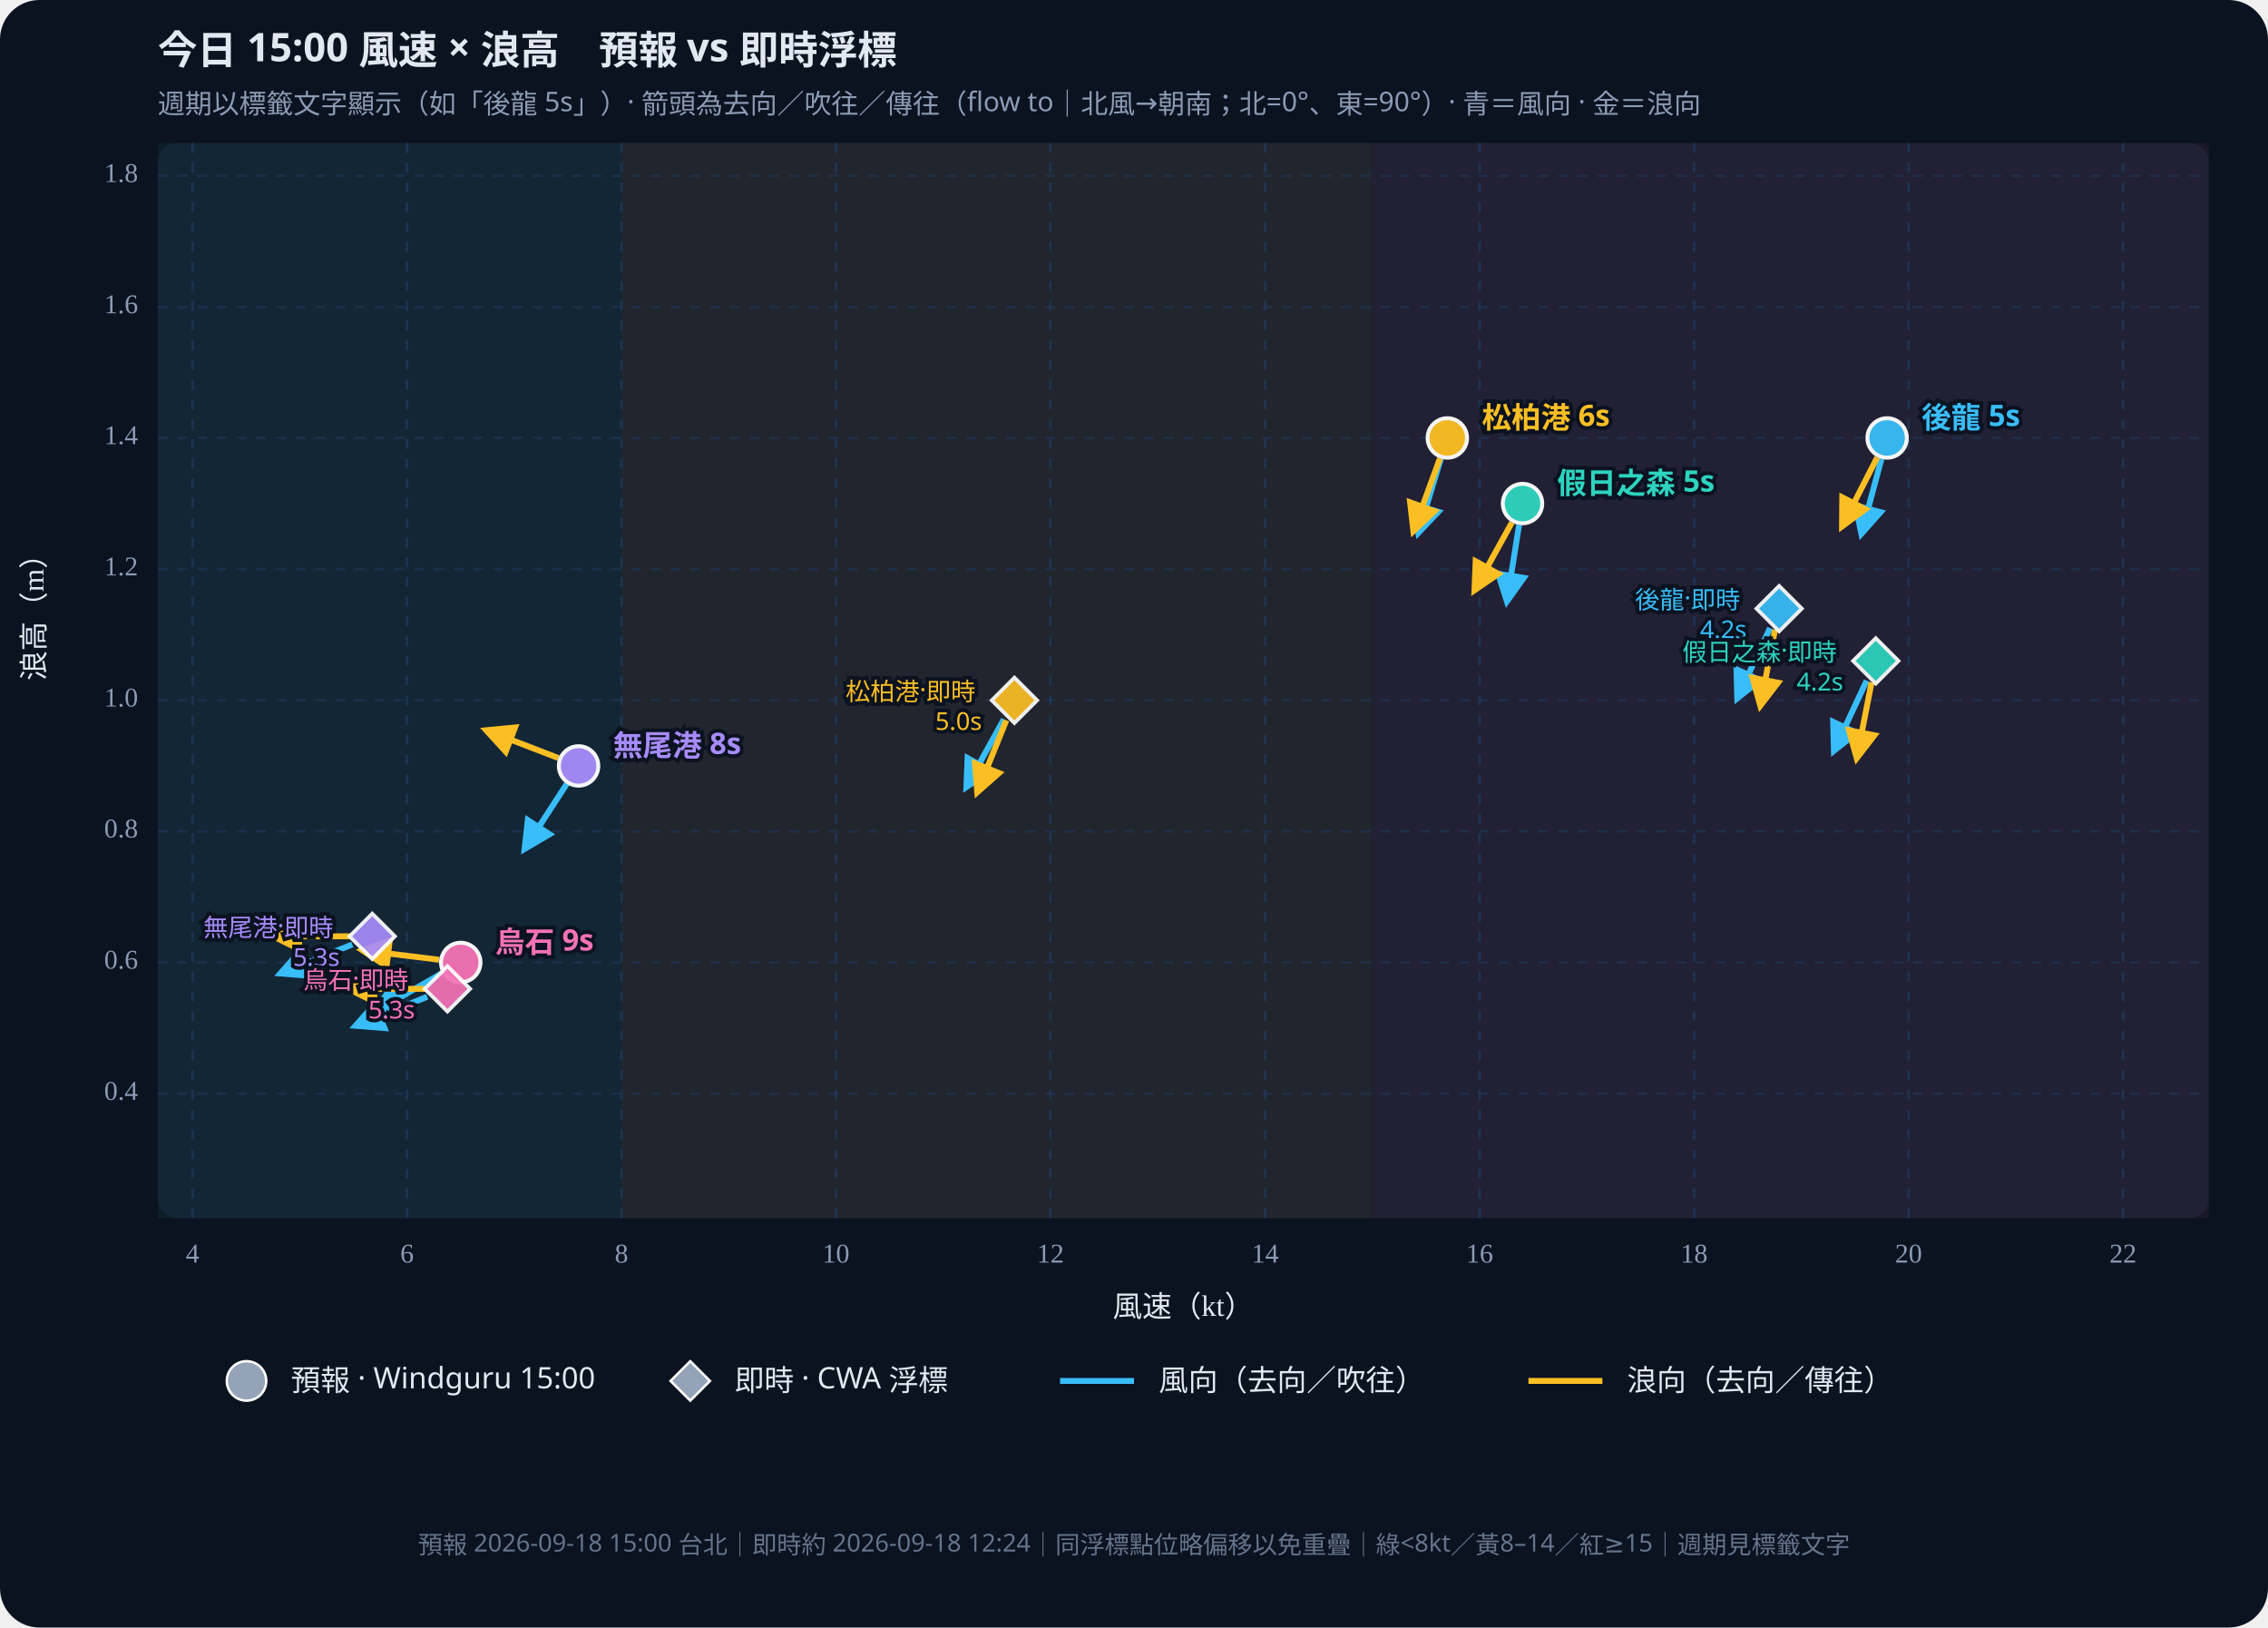
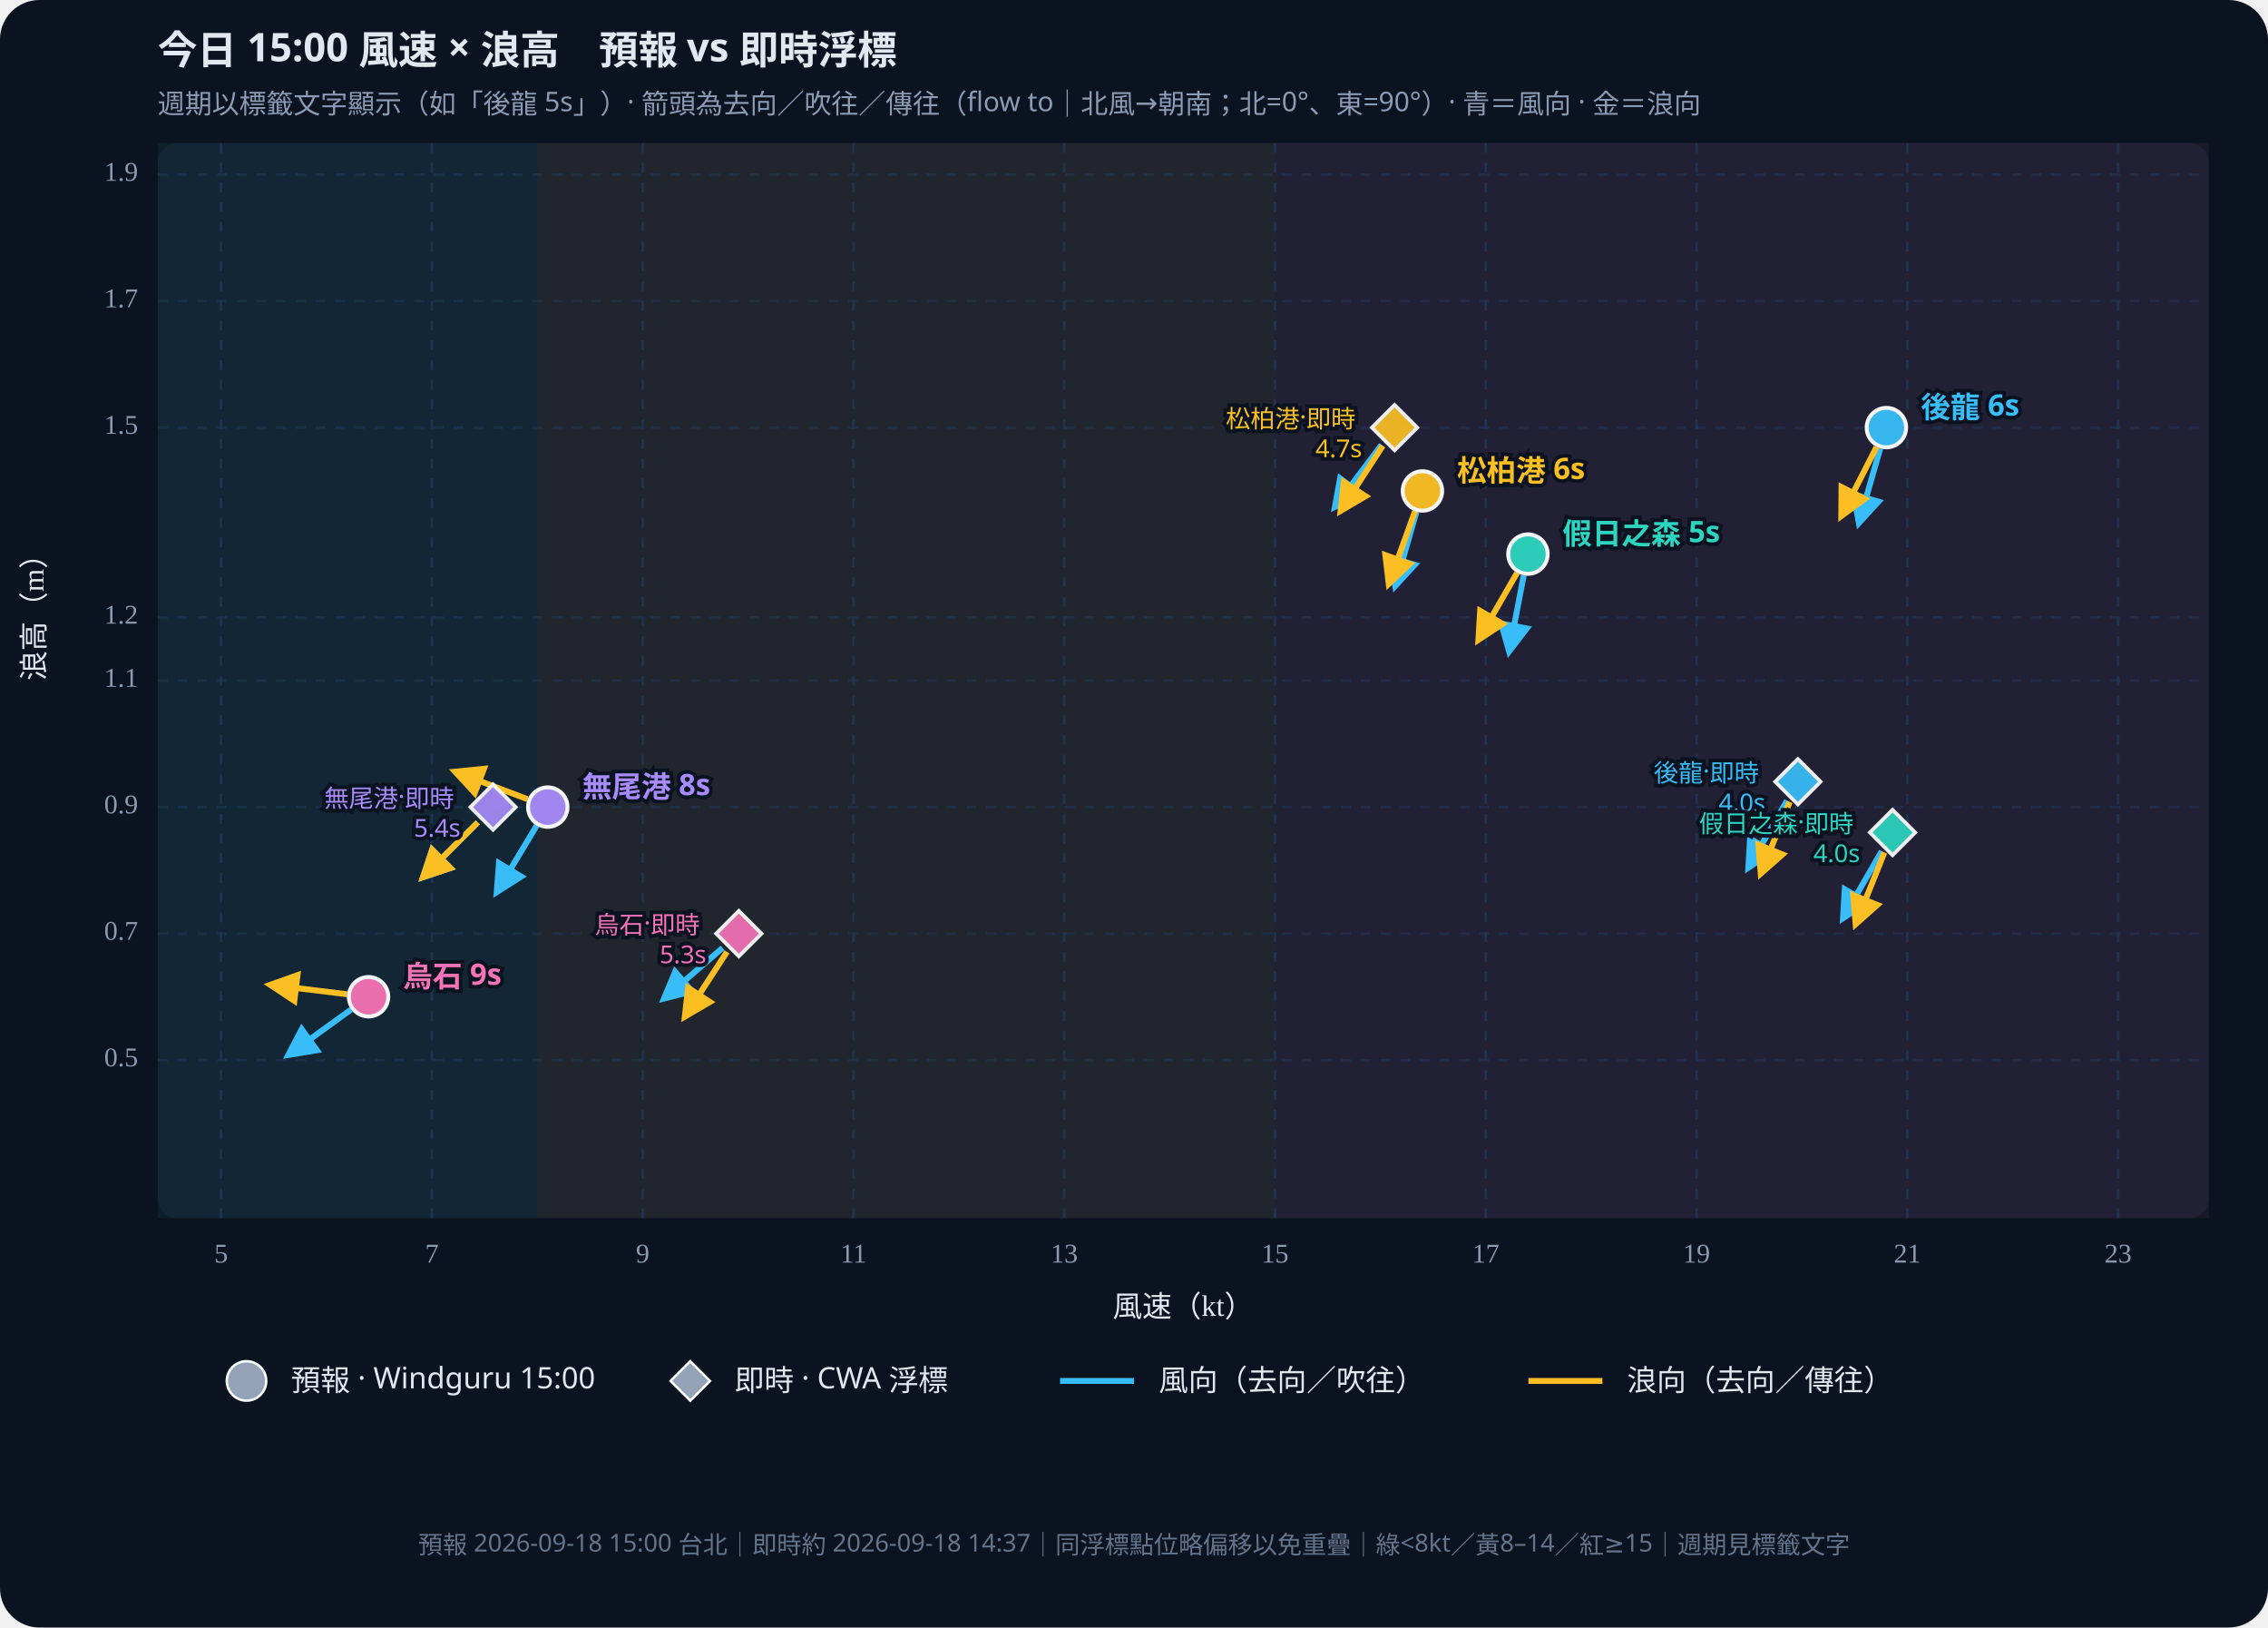
<svg xmlns="http://www.w3.org/2000/svg" viewBox="0 0 920 660" role="img" aria-label="今日15時風速與浪高散佈圖，標籤含波浪週期，含風向與浪向箭頭（去向）" style="width:100%;height:auto;display:block">
  <rect width="920" height="660" fill="#0b1220" rx="16" />
  <rect x="64" y="58" width="832" height="436" fill="#111a2e" rx="8" />
-   <rect x="64.0" y="58" width="188.1" height="436" fill="#34d399" opacity="0.07" />
-   <rect x="252.1" y="58" width="304.5" height="436" fill="#fbbf24" opacity="0.07" />
-   <rect x="556.7" y="58" width="339.3" height="436" fill="#fb7185" opacity="0.07" />
+   <rect x="64.0" y="58" width="153.9" height="436" fill="#34d399" opacity="0.07" />
+   <rect x="217.9" y="58" width="299.3" height="436" fill="#fbbf24" opacity="0.07" />
+   <rect x="517.2" y="58" width="378.8" height="436" fill="#fb7185" opacity="0.07" />
  <defs>
    <marker id="arrow-38bdf8" viewBox="0 0 10 10" refX="8" refY="5" markerWidth="6" markerHeight="6" orient="auto-start-reverse">
      <path d="M0,0 L10,5 L0,10 z" fill="#38bdf8" />
    </marker>
    <marker id="arrow-fbbf24" viewBox="0 0 10 10" refX="8" refY="5" markerWidth="6" markerHeight="6" orient="auto-start-reverse">
      <path d="M0,0 L10,5 L0,10 z" fill="#fbbf24" />
    </marker>
  </defs>
  <text x="64" y="26" fill="#e2e8f0" font-size="16" font-weight="700" font-family="Noto Sans TC,system-ui,sans-serif">今日 15:00 風速 × 浪高　預報 vs 即時浮標</text>
  <text x="64" y="46" fill="#8b9bb4" font-size="11" font-family="Noto Sans TC,system-ui,sans-serif">週期以標籤文字顯示（如「後龍 5s」）· 箭頭為去向／吹往／傳往（flow to｜北風→朝南；北=0°、東=90°）· 青＝風向 · 金＝浪向</text>
-   <line x1="78.1" y1="58" x2="78.1" y2="494" stroke="#1e3a5f" stroke-dasharray="4 4" opacity="0.7" />
-   <text x="78.1" y="512" text-anchor="middle" fill="#8b9bb4" font-size="11">4</text>
-   <line x1="165.1" y1="58" x2="165.1" y2="494" stroke="#1e3a5f" stroke-dasharray="4 4" opacity="0.7" />
-   <text x="165.1" y="512" text-anchor="middle" fill="#8b9bb4" font-size="11">6</text>
-   <line x1="252.1" y1="58" x2="252.1" y2="494" stroke="#1e3a5f" stroke-dasharray="4 4" opacity="0.7" />
-   <text x="252.1" y="512" text-anchor="middle" fill="#8b9bb4" font-size="11">8</text>
-   <line x1="339.1" y1="58" x2="339.1" y2="494" stroke="#1e3a5f" stroke-dasharray="4 4" opacity="0.7" />
-   <text x="339.1" y="512" text-anchor="middle" fill="#8b9bb4" font-size="11">10</text>
-   <line x1="426.1" y1="58" x2="426.1" y2="494" stroke="#1e3a5f" stroke-dasharray="4 4" opacity="0.7" />
-   <text x="426.1" y="512" text-anchor="middle" fill="#8b9bb4" font-size="11">12</text>
-   <line x1="513.2" y1="58" x2="513.2" y2="494" stroke="#1e3a5f" stroke-dasharray="4 4" opacity="0.7" />
-   <text x="513.2" y="512" text-anchor="middle" fill="#8b9bb4" font-size="11">14</text>
-   <line x1="600.2" y1="58" x2="600.2" y2="494" stroke="#1e3a5f" stroke-dasharray="4 4" opacity="0.7" />
-   <text x="600.2" y="512" text-anchor="middle" fill="#8b9bb4" font-size="11">16</text>
-   <line x1="687.2" y1="58" x2="687.2" y2="494" stroke="#1e3a5f" stroke-dasharray="4 4" opacity="0.7" />
-   <text x="687.2" y="512" text-anchor="middle" fill="#8b9bb4" font-size="11">18</text>
-   <line x1="774.2" y1="58" x2="774.2" y2="494" stroke="#1e3a5f" stroke-dasharray="4 4" opacity="0.7" />
-   <text x="774.2" y="512" text-anchor="middle" fill="#8b9bb4" font-size="11">20</text>
-   <line x1="861.2" y1="58" x2="861.2" y2="494" stroke="#1e3a5f" stroke-dasharray="4 4" opacity="0.7" />
-   <text x="861.2" y="512" text-anchor="middle" fill="#8b9bb4" font-size="11">22</text>
-   <line x1="64" y1="443.5" x2="896" y2="443.5" stroke="#1e3a5f" stroke-dasharray="4 4" opacity="0.5" />
-   <text x="56" y="443.5" text-anchor="end" dominant-baseline="middle" fill="#8b9bb4" font-size="11">0.4</text>
-   <line x1="64" y1="390.3" x2="896" y2="390.3" stroke="#1e3a5f" stroke-dasharray="4 4" opacity="0.5" />
-   <text x="56" y="390.3" text-anchor="end" dominant-baseline="middle" fill="#8b9bb4" font-size="11">0.6</text>
-   <line x1="64" y1="337.1" x2="896" y2="337.1" stroke="#1e3a5f" stroke-dasharray="4 4" opacity="0.5" />
-   <text x="56" y="337.1" text-anchor="end" dominant-baseline="middle" fill="#8b9bb4" font-size="11">0.8</text>
-   <line x1="64" y1="284.0" x2="896" y2="284.0" stroke="#1e3a5f" stroke-dasharray="4 4" opacity="0.5" />
-   <text x="56" y="284.0" text-anchor="end" dominant-baseline="middle" fill="#8b9bb4" font-size="11">1.0</text>
-   <line x1="64" y1="230.8" x2="896" y2="230.8" stroke="#1e3a5f" stroke-dasharray="4 4" opacity="0.5" />
-   <text x="56" y="230.8" text-anchor="end" dominant-baseline="middle" fill="#8b9bb4" font-size="11">1.2</text>
-   <line x1="64" y1="177.6" x2="896" y2="177.6" stroke="#1e3a5f" stroke-dasharray="4 4" opacity="0.5" />
-   <text x="56" y="177.6" text-anchor="end" dominant-baseline="middle" fill="#8b9bb4" font-size="11">1.4</text>
-   <line x1="64" y1="124.5" x2="896" y2="124.5" stroke="#1e3a5f" stroke-dasharray="4 4" opacity="0.5" />
-   <text x="56" y="124.5" text-anchor="end" dominant-baseline="middle" fill="#8b9bb4" font-size="11">1.6</text>
-   <line x1="64" y1="71.3" x2="896" y2="71.3" stroke="#1e3a5f" stroke-dasharray="4 4" opacity="0.5" />
-   <text x="56" y="71.3" text-anchor="end" dominant-baseline="middle" fill="#8b9bb4" font-size="11">1.8</text>
+   <line x1="89.7" y1="58" x2="89.7" y2="494" stroke="#1e3a5f" stroke-dasharray="4 4" opacity="0.7" />
+   <text x="89.7" y="512" text-anchor="middle" fill="#8b9bb4" font-size="11">5</text>
+   <line x1="175.2" y1="58" x2="175.2" y2="494" stroke="#1e3a5f" stroke-dasharray="4 4" opacity="0.7" />
+   <text x="175.2" y="512" text-anchor="middle" fill="#8b9bb4" font-size="11">7</text>
+   <line x1="260.7" y1="58" x2="260.7" y2="494" stroke="#1e3a5f" stroke-dasharray="4 4" opacity="0.7" />
+   <text x="260.7" y="512" text-anchor="middle" fill="#8b9bb4" font-size="11">9</text>
+   <line x1="346.2" y1="58" x2="346.2" y2="494" stroke="#1e3a5f" stroke-dasharray="4 4" opacity="0.7" />
+   <text x="346.2" y="512" text-anchor="middle" fill="#8b9bb4" font-size="11">11</text>
+   <line x1="431.7" y1="58" x2="431.7" y2="494" stroke="#1e3a5f" stroke-dasharray="4 4" opacity="0.7" />
+   <text x="431.7" y="512" text-anchor="middle" fill="#8b9bb4" font-size="11">13</text>
+   <line x1="517.2" y1="58" x2="517.2" y2="494" stroke="#1e3a5f" stroke-dasharray="4 4" opacity="0.7" />
+   <text x="517.2" y="512" text-anchor="middle" fill="#8b9bb4" font-size="11">15</text>
+   <line x1="602.7" y1="58" x2="602.7" y2="494" stroke="#1e3a5f" stroke-dasharray="4 4" opacity="0.7" />
+   <text x="602.7" y="512" text-anchor="middle" fill="#8b9bb4" font-size="11">17</text>
+   <line x1="688.2" y1="58" x2="688.2" y2="494" stroke="#1e3a5f" stroke-dasharray="4 4" opacity="0.7" />
+   <text x="688.2" y="512" text-anchor="middle" fill="#8b9bb4" font-size="11">19</text>
+   <line x1="773.7" y1="58" x2="773.7" y2="494" stroke="#1e3a5f" stroke-dasharray="4 4" opacity="0.7" />
+   <text x="773.7" y="512" text-anchor="middle" fill="#8b9bb4" font-size="11">21</text>
+   <line x1="859.2" y1="58" x2="859.2" y2="494" stroke="#1e3a5f" stroke-dasharray="4 4" opacity="0.7" />
+   <text x="859.2" y="512" text-anchor="middle" fill="#8b9bb4" font-size="11">23</text>
+   <line x1="64" y1="429.9" x2="896" y2="429.9" stroke="#1e3a5f" stroke-dasharray="4 4" opacity="0.5" />
+   <text x="56" y="429.9" text-anchor="end" dominant-baseline="middle" fill="#8b9bb4" font-size="11">0.5</text>
+   <line x1="64" y1="378.6" x2="896" y2="378.6" stroke="#1e3a5f" stroke-dasharray="4 4" opacity="0.5" />
+   <text x="56" y="378.6" text-anchor="end" dominant-baseline="middle" fill="#8b9bb4" font-size="11">0.7</text>
+   <line x1="64" y1="327.3" x2="896" y2="327.3" stroke="#1e3a5f" stroke-dasharray="4 4" opacity="0.5" />
+   <text x="56" y="327.3" text-anchor="end" dominant-baseline="middle" fill="#8b9bb4" font-size="11">0.9</text>
+   <line x1="64" y1="276.0" x2="896" y2="276.0" stroke="#1e3a5f" stroke-dasharray="4 4" opacity="0.5" />
+   <text x="56" y="276.0" text-anchor="end" dominant-baseline="middle" fill="#8b9bb4" font-size="11">1.1</text>
+   <line x1="64" y1="250.4" x2="896" y2="250.4" stroke="#1e3a5f" stroke-dasharray="4 4" opacity="0.5" />
+   <text x="56" y="250.4" text-anchor="end" dominant-baseline="middle" fill="#8b9bb4" font-size="11">1.2</text>
+   <line x1="64" y1="173.4" x2="896" y2="173.4" stroke="#1e3a5f" stroke-dasharray="4 4" opacity="0.5" />
+   <text x="56" y="173.4" text-anchor="end" dominant-baseline="middle" fill="#8b9bb4" font-size="11">1.5</text>
+   <line x1="64" y1="122.1" x2="896" y2="122.1" stroke="#1e3a5f" stroke-dasharray="4 4" opacity="0.5" />
+   <text x="56" y="122.1" text-anchor="end" dominant-baseline="middle" fill="#8b9bb4" font-size="11">1.7</text>
+   <line x1="64" y1="70.8" x2="896" y2="70.8" stroke="#1e3a5f" stroke-dasharray="4 4" opacity="0.5" />
+   <text x="56" y="70.8" text-anchor="end" dominant-baseline="middle" fill="#8b9bb4" font-size="11">1.9</text>
  <text x="480.0" y="534" text-anchor="middle" fill="#e2e8f0" font-size="12">風速（kt）</text>
  <text x="18" y="276.0" fill="#e2e8f0" font-size="12" transform="rotate(-90 18 276.0)">浪高（m）</text>
-   <line x1="763.2" y1="186.1" x2="755.1" y2="216.3" stroke="#38bdf8" stroke-width="2.4" marker-end="url(#arrow-38bdf8)" />
-   <line x1="761.5" y1="185.5" x2="747.3" y2="213.3" stroke="#fbbf24" stroke-width="2.4" marker-end="url(#arrow-fbbf24)" />
-   <circle cx="765.5" cy="177.6" r="8.0" fill="#38bdf8" stroke="#fff" stroke-width="1.6" opacity="0.95" />
-   <text x="779.5" y="173.6" text-anchor="start" fill="#38bdf8" font-size="12" font-weight="700" font-family="Noto Sans TC,system-ui,sans-serif" stroke="#0b1220" stroke-width="3" paint-order="stroke">後龍 5s</text>
-   <line x1="616.2" y1="212.9" x2="611.3" y2="243.7" stroke="#38bdf8" stroke-width="2.4" marker-end="url(#arrow-38bdf8)" />
-   <line x1="613.3" y1="211.9" x2="598.2" y2="239.2" stroke="#fbbf24" stroke-width="2.4" marker-end="url(#arrow-fbbf24)" />
-   <circle cx="617.6" cy="204.2" r="8.0" fill="#2dd4bf" stroke="#fff" stroke-width="1.6" opacity="0.95" />
-   <text x="631.6" y="200.2" text-anchor="start" fill="#2dd4bf" font-size="12" font-weight="700" font-family="Noto Sans TC,system-ui,sans-serif" stroke="#0b1220" stroke-width="3" paint-order="stroke">假日之森 5s</text>
-   <line x1="584.5" y1="186.0" x2="575.4" y2="215.9" stroke="#38bdf8" stroke-width="2.4" marker-end="url(#arrow-38bdf8)" />
-   <line x1="584.1" y1="185.9" x2="573.4" y2="215.2" stroke="#fbbf24" stroke-width="2.4" marker-end="url(#arrow-fbbf24)" />
-   <circle cx="587.1" cy="177.6" r="8.0" fill="#fbbf24" stroke="#fff" stroke-width="1.6" opacity="0.95" />
-   <text x="601.1" y="173.6" text-anchor="start" fill="#fbbf24" font-size="12" font-weight="700" font-family="Noto Sans TC,system-ui,sans-serif" stroke="#0b1220" stroke-width="3" paint-order="stroke">松柏港 6s</text>
-   <line x1="229.9" y1="317.9" x2="212.9" y2="344.1" stroke="#38bdf8" stroke-width="2.4" marker-end="url(#arrow-38bdf8)" />
-   <line x1="226.5" y1="307.4" x2="197.4" y2="296.2" stroke="#fbbf24" stroke-width="2.4" marker-end="url(#arrow-fbbf24)" />
-   <circle cx="234.7" cy="310.6" r="8.0" fill="#a78bfa" stroke="#fff" stroke-width="1.6" opacity="0.95" />
-   <text x="248.7" y="306.6" text-anchor="start" fill="#a78bfa" font-size="12" font-weight="700" font-family="Noto Sans TC,system-ui,sans-serif" stroke="#0b1220" stroke-width="3" paint-order="stroke">無尾港 8s</text>
-   <line x1="179.2" y1="394.7" x2="152.2" y2="410.3" stroke="#38bdf8" stroke-width="2.4" marker-end="url(#arrow-38bdf8)" />
-   <line x1="178.1" y1="389.2" x2="147.2" y2="385.4" stroke="#fbbf24" stroke-width="2.4" marker-end="url(#arrow-fbbf24)" />
-   <circle cx="186.9" cy="390.3" r="8.0" fill="#f472b6" stroke="#fff" stroke-width="1.6" opacity="0.95" />
-   <text x="200.9" y="386.3" text-anchor="start" fill="#f472b6" font-size="12" font-weight="700" font-family="Noto Sans TC,system-ui,sans-serif" stroke="#0b1220" stroke-width="3" paint-order="stroke">烏石 9s</text>
-   <line x1="718.0" y1="254.7" x2="704.8" y2="283.0" stroke="#38bdf8" stroke-width="2.4" marker-end="url(#arrow-38bdf8)" />
-   <line x1="720.0" y1="255.4" x2="714.1" y2="286.0" stroke="#fbbf24" stroke-width="2.4" marker-end="url(#arrow-fbbf24)" />
-   <polygon points="721.7,237.6 730.9,246.8 721.7,256.0 712.5,246.8" fill="#38bdf8" stroke="#fff" stroke-width="1.5" opacity="0.92" />
-   <text x="708.5" y="246.8" text-anchor="end" fill="#38bdf8" font-size="10" font-family="Noto Sans TC,system-ui,sans-serif" stroke="#0b1220" stroke-width="3" paint-order="stroke">
-     <tspan x="708.5" dy="0">後龍·即時</tspan>
-     <tspan x="708.5" dy="12">4.2s</tspan>
+   <line x1="762.7" y1="181.9" x2="754.1" y2="211.9" stroke="#38bdf8" stroke-width="2.4" marker-end="url(#arrow-38bdf8)" />
+   <line x1="761.2" y1="181.3" x2="747.0" y2="209.1" stroke="#fbbf24" stroke-width="2.4" marker-end="url(#arrow-fbbf24)" />
+   <circle cx="765.2" cy="173.4" r="8.0" fill="#38bdf8" stroke="#fff" stroke-width="1.6" opacity="0.95" />
+   <text x="779.2" y="169.4" text-anchor="start" fill="#38bdf8" font-size="12" font-weight="700" font-family="Noto Sans TC,system-ui,sans-serif" stroke="#0b1220" stroke-width="3" paint-order="stroke">後龍 6s</text>
+   <line x1="618.1" y1="233.3" x2="612.2" y2="264.0" stroke="#38bdf8" stroke-width="2.4" marker-end="url(#arrow-38bdf8)" />
+   <line x1="615.4" y1="232.3" x2="599.8" y2="259.3" stroke="#fbbf24" stroke-width="2.4" marker-end="url(#arrow-fbbf24)" />
+   <circle cx="619.8" cy="224.7" r="8.0" fill="#2dd4bf" stroke="#fff" stroke-width="1.6" opacity="0.95" />
+   <text x="633.8" y="220.7" text-anchor="start" fill="#2dd4bf" font-size="12" font-weight="700" font-family="Noto Sans TC,system-ui,sans-serif" stroke="#0b1220" stroke-width="3" paint-order="stroke">假日之森 5s</text>
+   <line x1="574.6" y1="207.5" x2="566.0" y2="237.5" stroke="#38bdf8" stroke-width="2.4" marker-end="url(#arrow-38bdf8)" />
+   <line x1="574.0" y1="207.3" x2="563.4" y2="236.6" stroke="#fbbf24" stroke-width="2.4" marker-end="url(#arrow-fbbf24)" />
+   <circle cx="577.0" cy="199.1" r="8.0" fill="#fbbf24" stroke="#fff" stroke-width="1.6" opacity="0.95" />
+   <text x="591.0" y="195.1" text-anchor="start" fill="#fbbf24" font-size="12" font-weight="700" font-family="Noto Sans TC,system-ui,sans-serif" stroke="#0b1220" stroke-width="3" paint-order="stroke">松柏港 6s</text>
+   <line x1="217.7" y1="334.8" x2="201.6" y2="361.6" stroke="#38bdf8" stroke-width="2.4" marker-end="url(#arrow-38bdf8)" />
+   <line x1="214.0" y1="324.1" x2="184.8" y2="313.0" stroke="#fbbf24" stroke-width="2.4" marker-end="url(#arrow-fbbf24)" />
+   <circle cx="222.2" cy="327.3" r="8.0" fill="#a78bfa" stroke="#fff" stroke-width="1.6" opacity="0.95" />
+   <text x="236.2" y="323.3" text-anchor="start" fill="#a78bfa" font-size="12" font-weight="700" font-family="Noto Sans TC,system-ui,sans-serif" stroke="#0b1220" stroke-width="3" paint-order="stroke">無尾港 8s</text>
+   <line x1="142.4" y1="409.4" x2="117.1" y2="427.7" stroke="#38bdf8" stroke-width="2.4" marker-end="url(#arrow-38bdf8)" />
+   <line x1="140.8" y1="403.2" x2="109.8" y2="399.4" stroke="#fbbf24" stroke-width="2.4" marker-end="url(#arrow-fbbf24)" />
+   <circle cx="149.5" cy="404.2" r="8.0" fill="#f472b6" stroke="#fff" stroke-width="1.6" opacity="0.95" />
+   <text x="163.5" y="400.2" text-anchor="start" fill="#f472b6" font-size="12" font-weight="700" font-family="Noto Sans TC,system-ui,sans-serif" stroke="#0b1220" stroke-width="3" paint-order="stroke">烏石 9s</text>
+   <line x1="724.9" y1="324.7" x2="709.3" y2="351.7" stroke="#38bdf8" stroke-width="2.4" marker-end="url(#arrow-38bdf8)" />
+   <line x1="726.0" y1="325.2" x2="714.3" y2="354.1" stroke="#fbbf24" stroke-width="2.4" marker-end="url(#arrow-fbbf24)" />
+   <polygon points="729.3,307.8 738.5,317.0 729.3,326.2 720.1,317.0" fill="#38bdf8" stroke="#fff" stroke-width="1.5" opacity="0.92" />
+   <text x="716.1" y="317.0" text-anchor="end" fill="#38bdf8" font-size="10" font-family="Noto Sans TC,system-ui,sans-serif" stroke="#0b1220" stroke-width="3" paint-order="stroke">
+     <tspan x="716.1" dy="0">後龍·即時</tspan>
+     <tspan x="716.1" dy="12">4.0s</tspan>
  </text>
-   <line x1="757.2" y1="276.0" x2="744.0" y2="304.3" stroke="#38bdf8" stroke-width="2.4" marker-end="url(#arrow-38bdf8)" />
-   <line x1="759.2" y1="276.7" x2="753.2" y2="307.3" stroke="#fbbf24" stroke-width="2.4" marker-end="url(#arrow-fbbf24)" />
-   <polygon points="760.9,258.8 770.1,268.0 760.9,277.2 751.7,268.0" fill="#2dd4bf" stroke="#fff" stroke-width="1.5" opacity="0.92" />
-   <text x="747.7" y="268.0" text-anchor="end" fill="#2dd4bf" font-size="10" font-family="Noto Sans TC,system-ui,sans-serif" stroke="#0b1220" stroke-width="3" paint-order="stroke">
-     <tspan x="747.7" dy="0">假日之森·即時</tspan>
-     <tspan x="747.7" dy="12">4.2s</tspan>
+   <line x1="763.3" y1="345.2" x2="747.7" y2="372.2" stroke="#38bdf8" stroke-width="2.4" marker-end="url(#arrow-38bdf8)" />
+   <line x1="764.4" y1="345.7" x2="752.8" y2="374.6" stroke="#fbbf24" stroke-width="2.4" marker-end="url(#arrow-fbbf24)" />
+   <polygon points="767.7,328.4 776.9,337.6 767.7,346.8 758.5,337.6" fill="#2dd4bf" stroke="#fff" stroke-width="1.5" opacity="0.92" />
+   <text x="754.5" y="337.6" text-anchor="end" fill="#2dd4bf" font-size="10" font-family="Noto Sans TC,system-ui,sans-serif" stroke="#0b1220" stroke-width="3" paint-order="stroke">
+     <tspan x="754.5" dy="0">假日之森·即時</tspan>
+     <tspan x="754.5" dy="12">4.0s</tspan>
  </text>
-   <line x1="407.2" y1="291.7" x2="392.1" y2="319.0" stroke="#38bdf8" stroke-width="2.4" marker-end="url(#arrow-38bdf8)" />
-   <line x1="408.2" y1="292.1" x2="396.5" y2="321.1" stroke="#fbbf24" stroke-width="2.4" marker-end="url(#arrow-fbbf24)" />
-   <polygon points="411.5,274.8 420.7,284.0 411.5,293.2 402.3,284.0" fill="#fbbf24" stroke="#fff" stroke-width="1.5" opacity="0.92" />
-   <text x="398.3" y="284.0" text-anchor="end" fill="#fbbf24" font-size="10" font-family="Noto Sans TC,system-ui,sans-serif" stroke="#0b1220" stroke-width="3" paint-order="stroke">
-     <tspan x="398.3" dy="0">松柏港·即時</tspan>
-     <tspan x="398.3" dy="12">5.0s</tspan>
+   <line x1="560.4" y1="180.4" x2="541.6" y2="205.4" stroke="#38bdf8" stroke-width="2.4" marker-end="url(#arrow-38bdf8)" />
+   <line x1="560.9" y1="180.8" x2="543.9" y2="207.0" stroke="#fbbf24" stroke-width="2.4" marker-end="url(#arrow-fbbf24)" />
+   <polygon points="565.7,164.2 574.9,173.4 565.7,182.6 556.5,173.4" fill="#fbbf24" stroke="#fff" stroke-width="1.5" opacity="0.92" />
+   <text x="552.5" y="173.4" text-anchor="end" fill="#fbbf24" font-size="10" font-family="Noto Sans TC,system-ui,sans-serif" stroke="#0b1220" stroke-width="3" paint-order="stroke">
+     <tspan x="552.5" dy="0">松柏港·即時</tspan>
+     <tspan x="552.5" dy="12">4.7s</tspan>
  </text>
-   <line x1="142.9" y1="383.0" x2="113.9" y2="394.7" stroke="#38bdf8" stroke-width="2.4" marker-end="url(#arrow-38bdf8)" />
-   <line x1="142.2" y1="379.7" x2="111.0" y2="379.7" stroke="#fbbf24" stroke-width="2.4" marker-end="url(#arrow-fbbf24)" />
-   <polygon points="151.0,370.5 160.2,379.7 151.0,388.9 141.8,379.7" fill="#a78bfa" stroke="#fff" stroke-width="1.5" opacity="0.92" />
-   <text x="137.8" y="379.7" text-anchor="end" fill="#a78bfa" font-size="10" font-family="Noto Sans TC,system-ui,sans-serif" stroke="#0b1220" stroke-width="3" paint-order="stroke">
-     <tspan x="137.8" dy="0">無尾港·即時</tspan>
-     <tspan x="137.8" dy="12">5.3s</tspan>
+   <line x1="193.8" y1="333.5" x2="171.7" y2="355.6" stroke="#38bdf8" stroke-width="2.4" marker-end="url(#arrow-38bdf8)" />
+   <line x1="193.8" y1="333.5" x2="171.7" y2="355.6" stroke="#fbbf24" stroke-width="2.4" marker-end="url(#arrow-fbbf24)" />
+   <polygon points="200.0,318.1 209.2,327.3 200.0,336.5 190.8,327.3" fill="#a78bfa" stroke="#fff" stroke-width="1.5" opacity="0.92" />
+   <text x="186.8" y="327.3" text-anchor="end" fill="#a78bfa" font-size="10" font-family="Noto Sans TC,system-ui,sans-serif" stroke="#0b1220" stroke-width="3" paint-order="stroke">
+     <tspan x="186.8" dy="0">無尾港·即時</tspan>
+     <tspan x="186.8" dy="12">5.4s</tspan>
  </text>
-   <line x1="173.3" y1="404.2" x2="144.4" y2="415.9" stroke="#38bdf8" stroke-width="2.4" marker-end="url(#arrow-38bdf8)" />
-   <line x1="172.7" y1="401.0" x2="141.5" y2="401.0" stroke="#fbbf24" stroke-width="2.4" marker-end="url(#arrow-fbbf24)" />
-   <polygon points="181.5,391.8 190.7,401.0 181.5,410.2 172.3,401.0" fill="#f472b6" stroke="#fff" stroke-width="1.5" opacity="0.92" />
-   <text x="168.3" y="401.0" text-anchor="end" fill="#f472b6" font-size="10" font-family="Noto Sans TC,system-ui,sans-serif" stroke="#0b1220" stroke-width="3" paint-order="stroke">
-     <tspan x="168.3" dy="0">烏石·即時</tspan>
-     <tspan x="168.3" dy="12">5.3s</tspan>
+   <line x1="293.1" y1="384.4" x2="269.5" y2="404.8" stroke="#38bdf8" stroke-width="2.4" marker-end="url(#arrow-38bdf8)" />
+   <line x1="294.9" y1="386.0" x2="277.9" y2="412.1" stroke="#fbbf24" stroke-width="2.4" marker-end="url(#arrow-fbbf24)" />
+   <polygon points="299.7,369.4 308.9,378.6 299.7,387.8 290.5,378.6" fill="#f472b6" stroke="#fff" stroke-width="1.5" opacity="0.92" />
+   <text x="286.5" y="378.6" text-anchor="end" fill="#f472b6" font-size="10" font-family="Noto Sans TC,system-ui,sans-serif" stroke="#0b1220" stroke-width="3" paint-order="stroke">
+     <tspan x="286.5" dy="0">烏石·即時</tspan>
+     <tspan x="286.5" dy="12">5.3s</tspan>
  </text>
  <circle cx="100" cy="560" r="8" fill="#94a3b8" stroke="#fff" />
  <text x="118" y="564" fill="#e2e8f0" font-size="12" font-family="Noto Sans TC,system-ui,sans-serif">預報 · Windguru 15:00</text>
  <polygon points="280,552 288,560 280,568 272,560" fill="#94a3b8" stroke="#fff" />
  <text x="298" y="564" fill="#e2e8f0" font-size="12" font-family="Noto Sans TC,system-ui,sans-serif">即時 · CWA 浮標</text>
  <line x1="430" y1="560" x2="460" y2="560" stroke="#38bdf8" stroke-width="2.4" />
  <text x="470" y="564" fill="#e2e8f0" font-size="12" font-family="Noto Sans TC,system-ui,sans-serif">風向（去向／吹往）</text>
  <line x1="620" y1="560" x2="650" y2="560" stroke="#fbbf24" stroke-width="2.4" />
  <text x="660" y="564" fill="#e2e8f0" font-size="12" font-family="Noto Sans TC,system-ui,sans-serif">浪向（去向／傳往）</text>
-   <text x="460" y="630" text-anchor="middle" fill="#64748b" font-size="10" font-family="Noto Sans TC,system-ui,sans-serif">預報 2026-09-18 15:00 台北｜即時約 2026-09-18 12:24｜同浮標點位略偏移以免重疊｜綠&lt;8kt／黃8–14／紅≥15｜週期見標籤文字</text>
+   <text x="460" y="630" text-anchor="middle" fill="#64748b" font-size="10" font-family="Noto Sans TC,system-ui,sans-serif">預報 2026-09-18 15:00 台北｜即時約 2026-09-18 14:37｜同浮標點位略偏移以免重疊｜綠&lt;8kt／黃8–14／紅≥15｜週期見標籤文字</text>
</svg>
